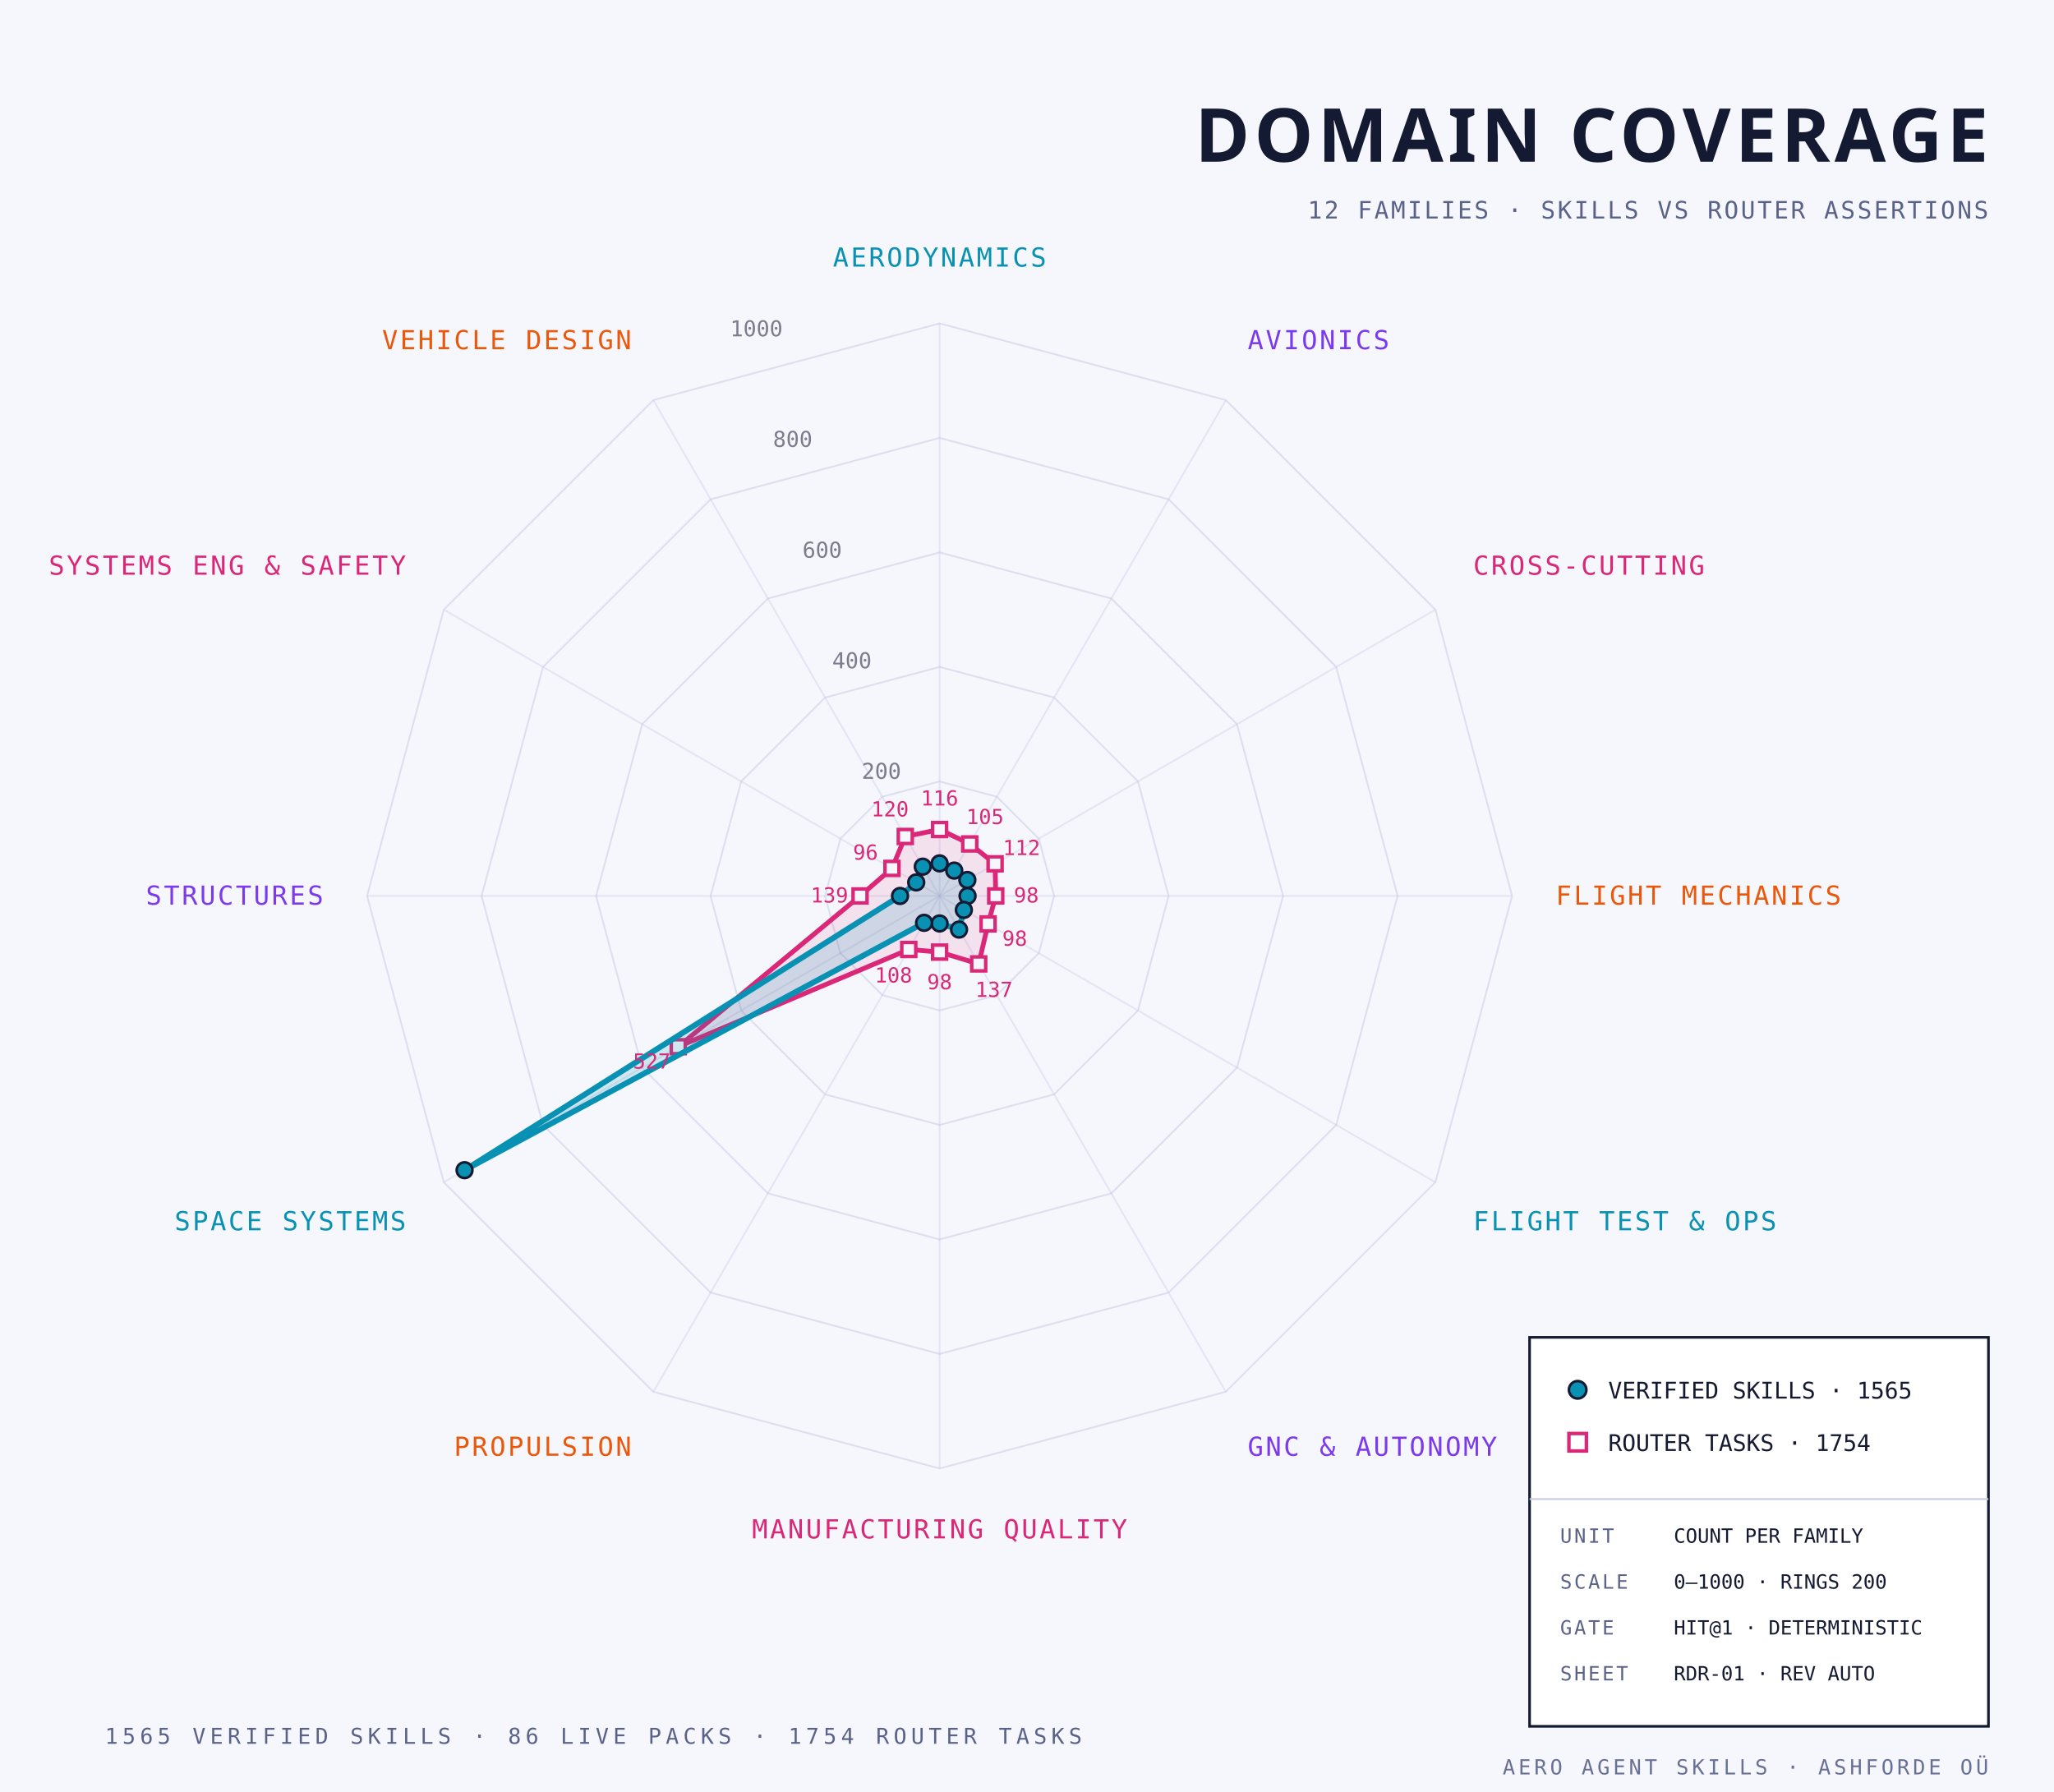
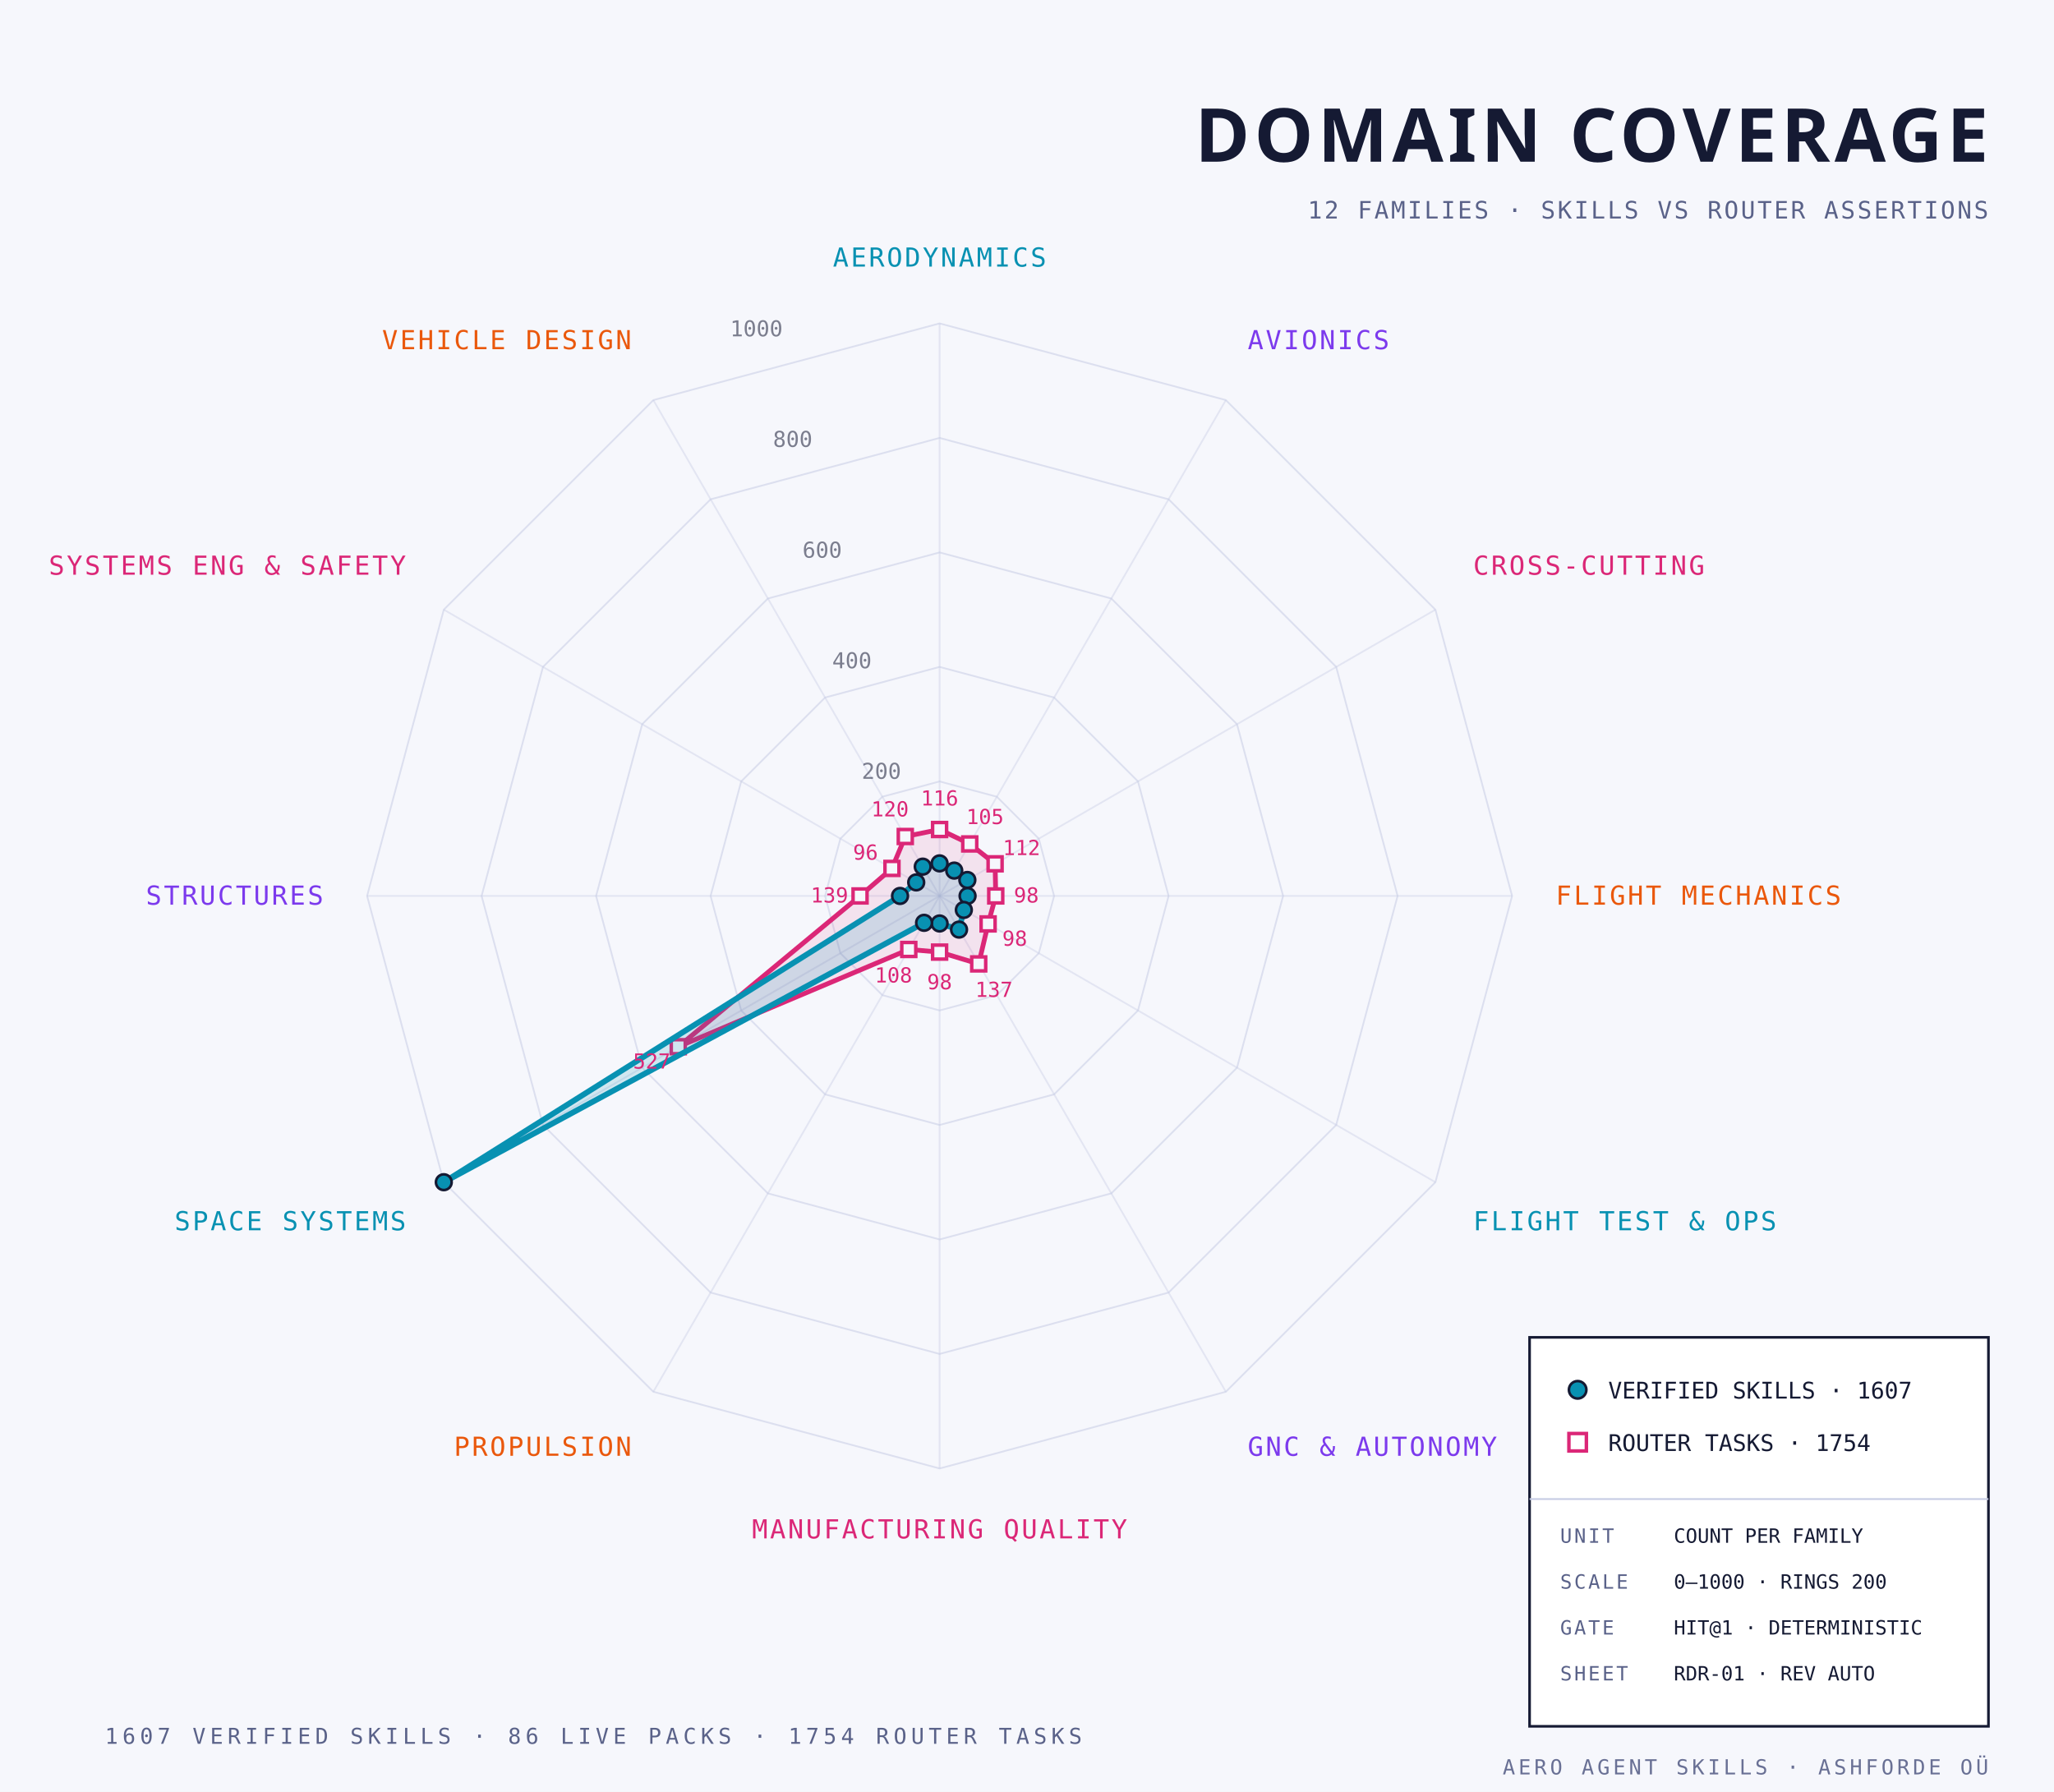
<svg xmlns="http://www.w3.org/2000/svg" width="940" height="820" viewBox="0 0 940 820">
  <style>
    .mono { font-family: "JetBrains Mono", "IBM Plex Mono", "Menlo", monospace; }
    .cond { font-family: "Barlow Condensed", "DIN Condensed", "Arial Narrow", sans-serif; font-weight: 700; text-transform: uppercase; }
    .serif { font-family: "Instrument Serif", Georgia, serif; font-style: italic; }
  </style>
  <rect width="940" height="820" fill="#f6f7fc" />
  <polygon points="430.0,357.6 456.2,364.6 475.4,383.8 482.4,410.0 475.4,436.2 456.2,455.4 430.0,462.4 403.8,455.4 384.6,436.2 377.6,410.0 384.6,383.8 403.8,364.6" fill="none" stroke="#c6cce4" stroke-width="0.8" stroke-opacity="0.55" />
  <polygon points="430.0,305.2 482.4,319.2 520.8,357.6 534.8,410.0 520.8,462.4 482.4,500.8 430.0,514.8 377.6,500.8 339.2,462.4 325.2,410.0 339.2,357.6 377.6,319.2" fill="none" stroke="#c6cce4" stroke-width="0.8" stroke-opacity="0.55" />
  <polygon points="430.0,252.8 508.6,273.9 566.1,331.4 587.2,410.0 566.1,488.6 508.6,546.1 430.0,567.2 351.4,546.1 293.9,488.6 272.8,410.0 293.9,331.4 351.4,273.9" fill="none" stroke="#c6cce4" stroke-width="0.8" stroke-opacity="0.55" />
  <polygon points="430.0,200.4 534.8,228.5 611.5,305.2 639.6,410.0 611.5,514.8 534.8,591.5 430.0,619.6 325.2,591.5 248.5,514.8 220.4,410.0 248.5,305.2 325.2,228.5" fill="none" stroke="#c6cce4" stroke-width="0.8" stroke-opacity="0.55" />
  <polygon points="430.0,148.0 561.0,183.1 656.9,279.0 692.0,410.0 656.9,541.0 561.0,636.9 430.0,672.0 299.0,636.9 203.1,541.0 168.0,410.0 203.1,279.0 299.0,183.1" fill="none" stroke="#c6cce4" stroke-width="0.8" stroke-opacity="0.55" />
  <line x1="430" y1="410" x2="430.0" y2="148.0" stroke="#c6cce4" stroke-width="0.8" stroke-opacity="0.4" />
  <line x1="430" y1="410" x2="561.0" y2="183.1" stroke="#c6cce4" stroke-width="0.8" stroke-opacity="0.4" />
  <line x1="430" y1="410" x2="656.9" y2="279.0" stroke="#c6cce4" stroke-width="0.8" stroke-opacity="0.4" />
  <line x1="430" y1="410" x2="692.0" y2="410.0" stroke="#c6cce4" stroke-width="0.8" stroke-opacity="0.4" />
  <line x1="430" y1="410" x2="656.9" y2="541.0" stroke="#c6cce4" stroke-width="0.8" stroke-opacity="0.4" />
  <line x1="430" y1="410" x2="561.0" y2="636.9" stroke="#c6cce4" stroke-width="0.8" stroke-opacity="0.4" />
  <line x1="430" y1="410" x2="430.0" y2="672.0" stroke="#c6cce4" stroke-width="0.8" stroke-opacity="0.4" />
  <line x1="430" y1="410" x2="299.0" y2="636.9" stroke="#c6cce4" stroke-width="0.8" stroke-opacity="0.4" />
  <line x1="430" y1="410" x2="203.1" y2="541.0" stroke="#c6cce4" stroke-width="0.8" stroke-opacity="0.4" />
  <line x1="430" y1="410" x2="168.0" y2="410.0" stroke="#c6cce4" stroke-width="0.8" stroke-opacity="0.4" />
  <line x1="430" y1="410" x2="203.1" y2="279.0" stroke="#c6cce4" stroke-width="0.8" stroke-opacity="0.4" />
  <line x1="430" y1="410" x2="299.0" y2="183.1" stroke="#c6cce4" stroke-width="0.8" stroke-opacity="0.4" />
  <text class="mono" x="412.4" y="356.4" text-anchor="end" font-size="10" fill="#151a33" opacity="0.55">200</text>
  <text class="mono" x="398.9" y="305.8" text-anchor="end" font-size="10" fill="#151a33" opacity="0.55">400</text>
  <text class="mono" x="385.3" y="255.2" text-anchor="end" font-size="10" fill="#151a33" opacity="0.55">600</text>
  <text class="mono" x="371.8" y="204.5" text-anchor="end" font-size="10" fill="#151a33" opacity="0.55">800</text>
  <text class="mono" x="358.2" y="153.9" text-anchor="end" font-size="10" fill="#151a33" opacity="0.55">1000</text>
  <text class="mono" x="430.0" y="122.0" text-anchor="middle" font-size="12" fill="#0891b2" letter-spacing="1">AERODYNAMICS</text>
  <text class="mono" x="571.0" y="159.8" text-anchor="start" font-size="12" fill="#7c3aed" letter-spacing="1">AVIONICS</text>
  <text class="mono" x="674.2" y="263.0" text-anchor="start" font-size="12" fill="#db2777" letter-spacing="1">CROSS-CUTTING</text>
  <text class="mono" x="712.0" y="414.0" text-anchor="start" font-size="12" fill="#ea580c" letter-spacing="1">FLIGHT MECHANICS</text>
  <text class="mono" x="674.2" y="563.0" text-anchor="start" font-size="12" fill="#0891b2" letter-spacing="1">FLIGHT TEST &amp; OPS</text>
  <text class="mono" x="571.0" y="666.2" text-anchor="start" font-size="12" fill="#7c3aed" letter-spacing="1">GNC &amp; AUTONOMY</text>
  <text class="mono" x="430.0" y="704.0" text-anchor="middle" font-size="12" fill="#db2777" letter-spacing="1">MANUFACTURING QUALITY</text>
  <text class="mono" x="289.0" y="666.2" text-anchor="end" font-size="12" fill="#ea580c" letter-spacing="1">PROPULSION</text>
  <text class="mono" x="185.8" y="563.0" text-anchor="end" font-size="12" fill="#0891b2" letter-spacing="1">SPACE SYSTEMS</text>
  <text class="mono" x="148.0" y="414.0" text-anchor="end" font-size="12" fill="#7c3aed" letter-spacing="1">STRUCTURES</text>
  <text class="mono" x="185.8" y="263.0" text-anchor="end" font-size="12" fill="#db2777" letter-spacing="1">SYSTEMS ENG &amp; SAFETY</text>
  <text class="mono" x="289.0" y="159.8" text-anchor="end" font-size="12" fill="#ea580c" letter-spacing="1">VEHICLE DESIGN</text>
  <polygon points="430.0,379.6 443.8,386.2 455.4,395.3 455.7,410.0 452.2,422.8 447.9,441.1 430.0,435.7 415.9,434.5 310.4,479.0 393.6,410.0 408.2,397.4 414.3,382.8" fill="#db2777" fill-opacity="0.10" stroke="#db2777" stroke-width="2.2" />
  <rect x="426.8" y="376.4" width="6.4" height="6.4" fill="#f6f7fc" stroke="#db2777" stroke-width="1.6" />
  <rect x="440.6" y="383.0" width="6.4" height="6.4" fill="#f6f7fc" stroke="#db2777" stroke-width="1.6" />
  <rect x="452.2" y="392.1" width="6.4" height="6.4" fill="#f6f7fc" stroke="#db2777" stroke-width="1.6" />
  <rect x="452.5" y="406.8" width="6.4" height="6.4" fill="#f6f7fc" stroke="#db2777" stroke-width="1.6" />
  <rect x="449.0" y="419.6" width="6.4" height="6.4" fill="#f6f7fc" stroke="#db2777" stroke-width="1.6" />
  <rect x="444.7" y="437.9" width="6.4" height="6.4" fill="#f6f7fc" stroke="#db2777" stroke-width="1.6" />
  <rect x="426.8" y="432.5" width="6.4" height="6.4" fill="#f6f7fc" stroke="#db2777" stroke-width="1.6" />
  <rect x="412.7" y="431.3" width="6.4" height="6.4" fill="#f6f7fc" stroke="#db2777" stroke-width="1.6" />
  <rect x="307.2" y="475.8" width="6.4" height="6.4" fill="#f6f7fc" stroke="#db2777" stroke-width="1.6" />
  <rect x="390.4" y="406.8" width="6.4" height="6.4" fill="#f6f7fc" stroke="#db2777" stroke-width="1.6" />
  <rect x="405.0" y="394.2" width="6.4" height="6.4" fill="#f6f7fc" stroke="#db2777" stroke-width="1.6" />
  <rect x="411.1" y="379.6" width="6.4" height="6.4" fill="#f6f7fc" stroke="#db2777" stroke-width="1.6" />
-   <polygon points="430.0,395.1 436.7,398.4 442.7,402.7 442.8,410.0 441.1,416.4 438.9,425.4 430.0,422.6 422.9,422.3 212.6,535.5 411.9,410.0 419.3,403.8 422.3,396.6" fill="#0891b2" fill-opacity="0.16" stroke="#0891b2" stroke-width="2.6" />
+   <polygon points="430.0,395.1 436.7,398.4 442.7,402.7 442.8,410.0 441.1,416.4 438.9,425.4 430.0,422.6 422.9,422.3 203.1,541.0 411.9,410.0 419.3,403.8 422.3,396.6" fill="#0891b2" fill-opacity="0.16" stroke="#0891b2" stroke-width="2.6" />
  <circle cx="430.0" cy="395.1" r="3.6" fill="#0891b2" stroke="#151a33" stroke-width="1.2" />
  <circle cx="436.7" cy="398.4" r="3.6" fill="#0891b2" stroke="#151a33" stroke-width="1.2" />
  <circle cx="442.7" cy="402.7" r="3.6" fill="#0891b2" stroke="#151a33" stroke-width="1.2" />
  <circle cx="442.8" cy="410.0" r="3.6" fill="#0891b2" stroke="#151a33" stroke-width="1.2" />
  <circle cx="441.1" cy="416.4" r="3.6" fill="#0891b2" stroke="#151a33" stroke-width="1.2" />
  <circle cx="438.9" cy="425.4" r="3.6" fill="#0891b2" stroke="#151a33" stroke-width="1.2" />
  <circle cx="430.0" cy="422.6" r="3.6" fill="#0891b2" stroke="#151a33" stroke-width="1.2" />
  <circle cx="422.9" cy="422.3" r="3.6" fill="#0891b2" stroke="#151a33" stroke-width="1.2" />
-   <circle cx="212.6" cy="535.5" r="3.6" fill="#0891b2" stroke="#151a33" stroke-width="1.2" />
+   <circle cx="203.1" cy="541.0" r="3.6" fill="#0891b2" stroke="#151a33" stroke-width="1.2" />
  <circle cx="411.9" cy="410.0" r="3.6" fill="#0891b2" stroke="#151a33" stroke-width="1.2" />
  <circle cx="419.3" cy="403.8" r="3.6" fill="#0891b2" stroke="#151a33" stroke-width="1.2" />
  <circle cx="422.3" cy="396.6" r="3.6" fill="#0891b2" stroke="#151a33" stroke-width="1.2" />
  <text class="mono" x="430.0" y="368.6" text-anchor="middle" font-size="9.5" fill="#db2777">116</text>
  <text class="mono" x="450.8" y="377.1" text-anchor="middle" font-size="9.5" fill="#db2777">105</text>
  <text class="mono" x="467.5" y="391.3" text-anchor="middle" font-size="9.5" fill="#db2777">112</text>
  <text class="mono" x="469.7" y="413.0" text-anchor="middle" font-size="9.5" fill="#db2777">98</text>
  <text class="mono" x="464.4" y="432.8" text-anchor="middle" font-size="9.5" fill="#db2777">98</text>
  <text class="mono" x="454.9" y="456.2" text-anchor="middle" font-size="9.5" fill="#db2777">137</text>
  <text class="mono" x="430.0" y="452.7" text-anchor="middle" font-size="9.5" fill="#db2777">98</text>
  <text class="mono" x="408.9" y="449.6" text-anchor="middle" font-size="9.5" fill="#db2777">108</text>
  <text class="mono" x="298.3" y="489.0" text-anchor="middle" font-size="9.5" fill="#db2777">527</text>
  <text class="mono" x="379.6" y="413.0" text-anchor="middle" font-size="9.5" fill="#db2777">139</text>
  <text class="mono" x="396.1" y="393.4" text-anchor="middle" font-size="9.5" fill="#db2777">96</text>
  <text class="mono" x="407.3" y="373.6" text-anchor="middle" font-size="9.5" fill="#db2777">120</text>
  <text class="cond" x="910.0" y="74.0" text-anchor="end" font-size="34" fill="#151a33" letter-spacing="2">DOMAIN COVERAGE</text>
  <text class="mono" x="910.0" y="100.0" text-anchor="end" font-size="11" fill="#5a6289" letter-spacing="1">12 FAMILIES · SKILLS VS ROUTER ASSERTIONS</text>
  <rect x="700" y="612" width="210" height="178" fill="#ffffff" stroke="#151a33" stroke-width="1.2" />
  <line x1="700" y1="686" x2="910" y2="686" stroke="#c6cce4" stroke-width="0.8" />
  <circle cx="722" cy="636" r="4" fill="#0891b2" stroke="#151a33" stroke-width="1.2" />
-   <text class="mono" x="736.0" y="640.0" text-anchor="start" font-size="10.5" fill="#151a33">VERIFIED SKILLS · 1565</text>
+   <text class="mono" x="736.0" y="640.0" text-anchor="start" font-size="10.5" fill="#151a33">VERIFIED SKILLS · 1607</text>
  <rect x="718" y="656" width="8" height="8" fill="none" stroke="#db2777" stroke-width="1.6" />
  <text class="mono" x="736.0" y="664.0" text-anchor="start" font-size="10.5" fill="#151a33">ROUTER TASKS · 1754</text>
  <text class="mono" x="714.0" y="706.0" text-anchor="start" font-size="9" fill="#5a6289" letter-spacing="1">UNIT</text>
  <text class="mono" x="766.0" y="706.0" text-anchor="start" font-size="9" fill="#151a33">COUNT PER FAMILY</text>
  <text class="mono" x="714.0" y="727.0" text-anchor="start" font-size="9" fill="#5a6289" letter-spacing="1">SCALE</text>
  <text class="mono" x="766.0" y="727.0" text-anchor="start" font-size="9" fill="#151a33">0–1000 · RINGS 200</text>
  <text class="mono" x="714.0" y="748.0" text-anchor="start" font-size="9" fill="#5a6289" letter-spacing="1">GATE</text>
  <text class="mono" x="766.0" y="748.0" text-anchor="start" font-size="9" fill="#151a33">HIT@1 · DETERMINISTIC</text>
  <text class="mono" x="714.0" y="769.0" text-anchor="start" font-size="9" fill="#5a6289" letter-spacing="1">SHEET</text>
  <text class="mono" x="766.0" y="769.0" text-anchor="start" font-size="9" fill="#151a33">RDR-01 · REV AUTO</text>
-   <text class="mono" x="48.0" y="798.0" text-anchor="start" font-size="10" fill="#5a6289" letter-spacing="2">1565 VERIFIED SKILLS · 86 LIVE PACKS · 1754 ROUTER TASKS</text>
+   <text class="mono" x="48.0" y="798.0" text-anchor="start" font-size="10" fill="#5a6289" letter-spacing="2">1607 VERIFIED SKILLS · 86 LIVE PACKS · 1754 ROUTER TASKS</text>
  <text class="mono" x="910.0" y="812.0" text-anchor="end" font-size="9.5" fill="#5a6289" letter-spacing="1.5" opacity="0.9">AERO AGENT SKILLS · ASHFORDE OÜ</text>
</svg>
